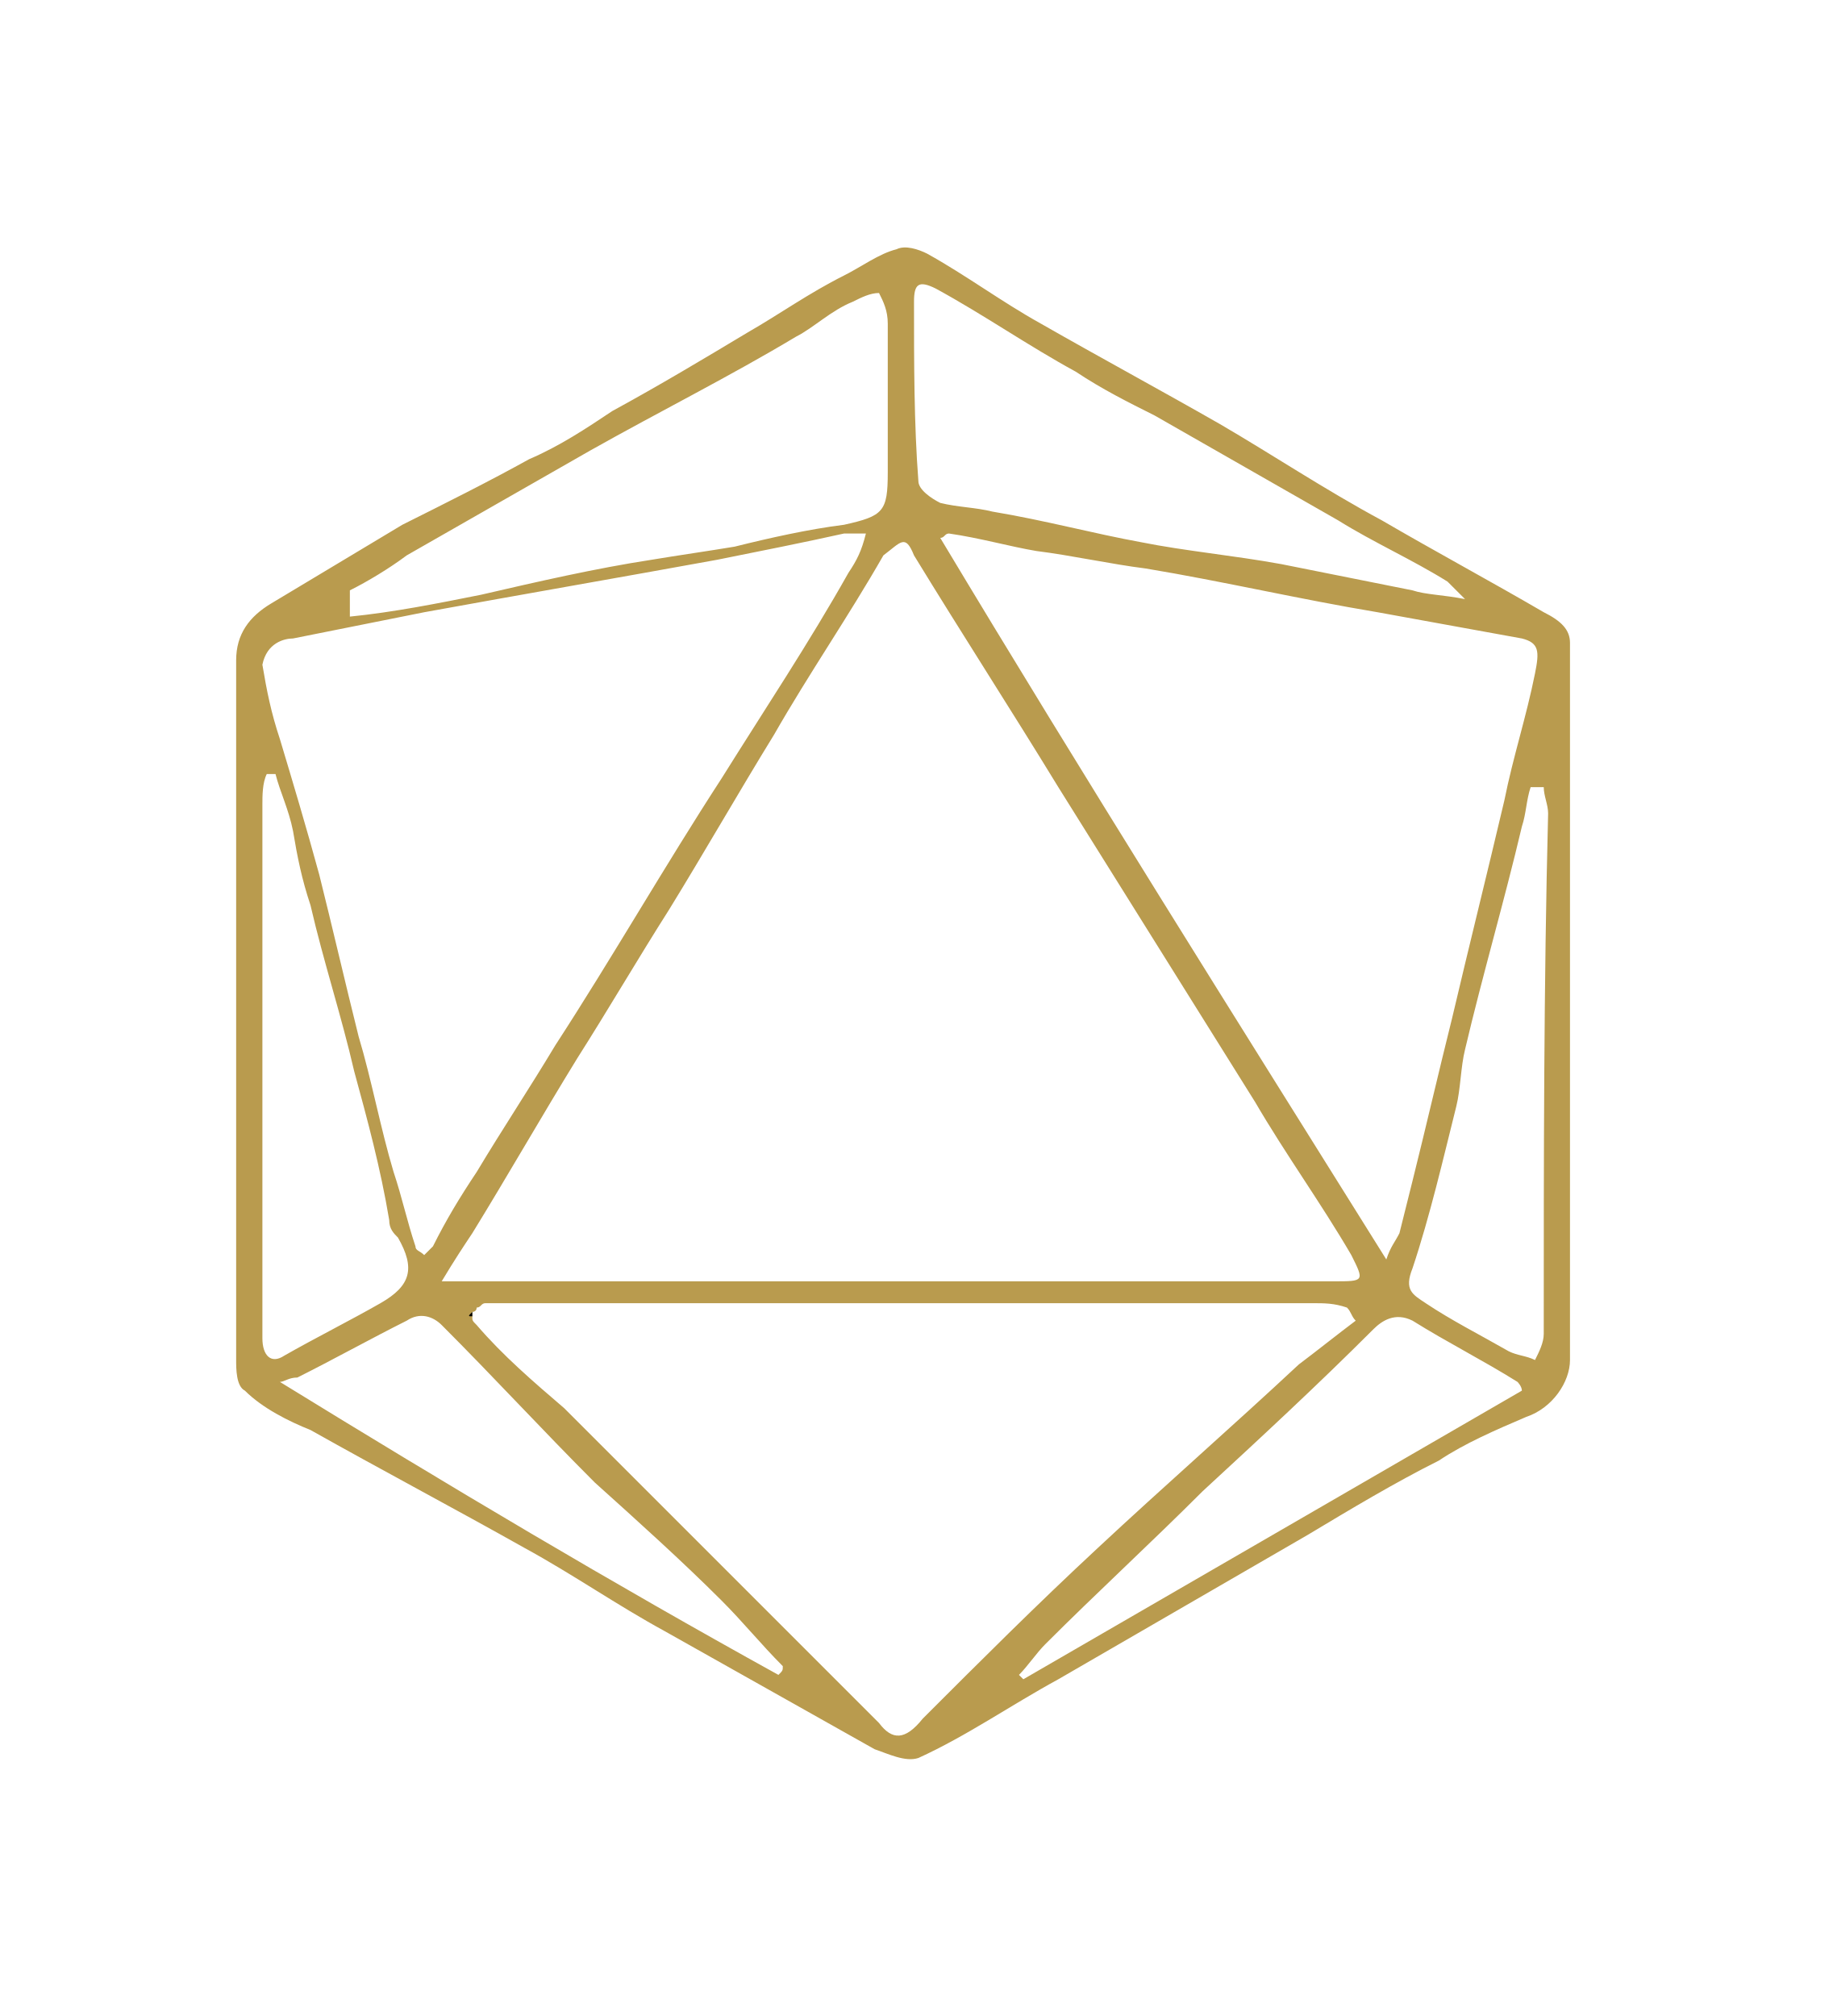
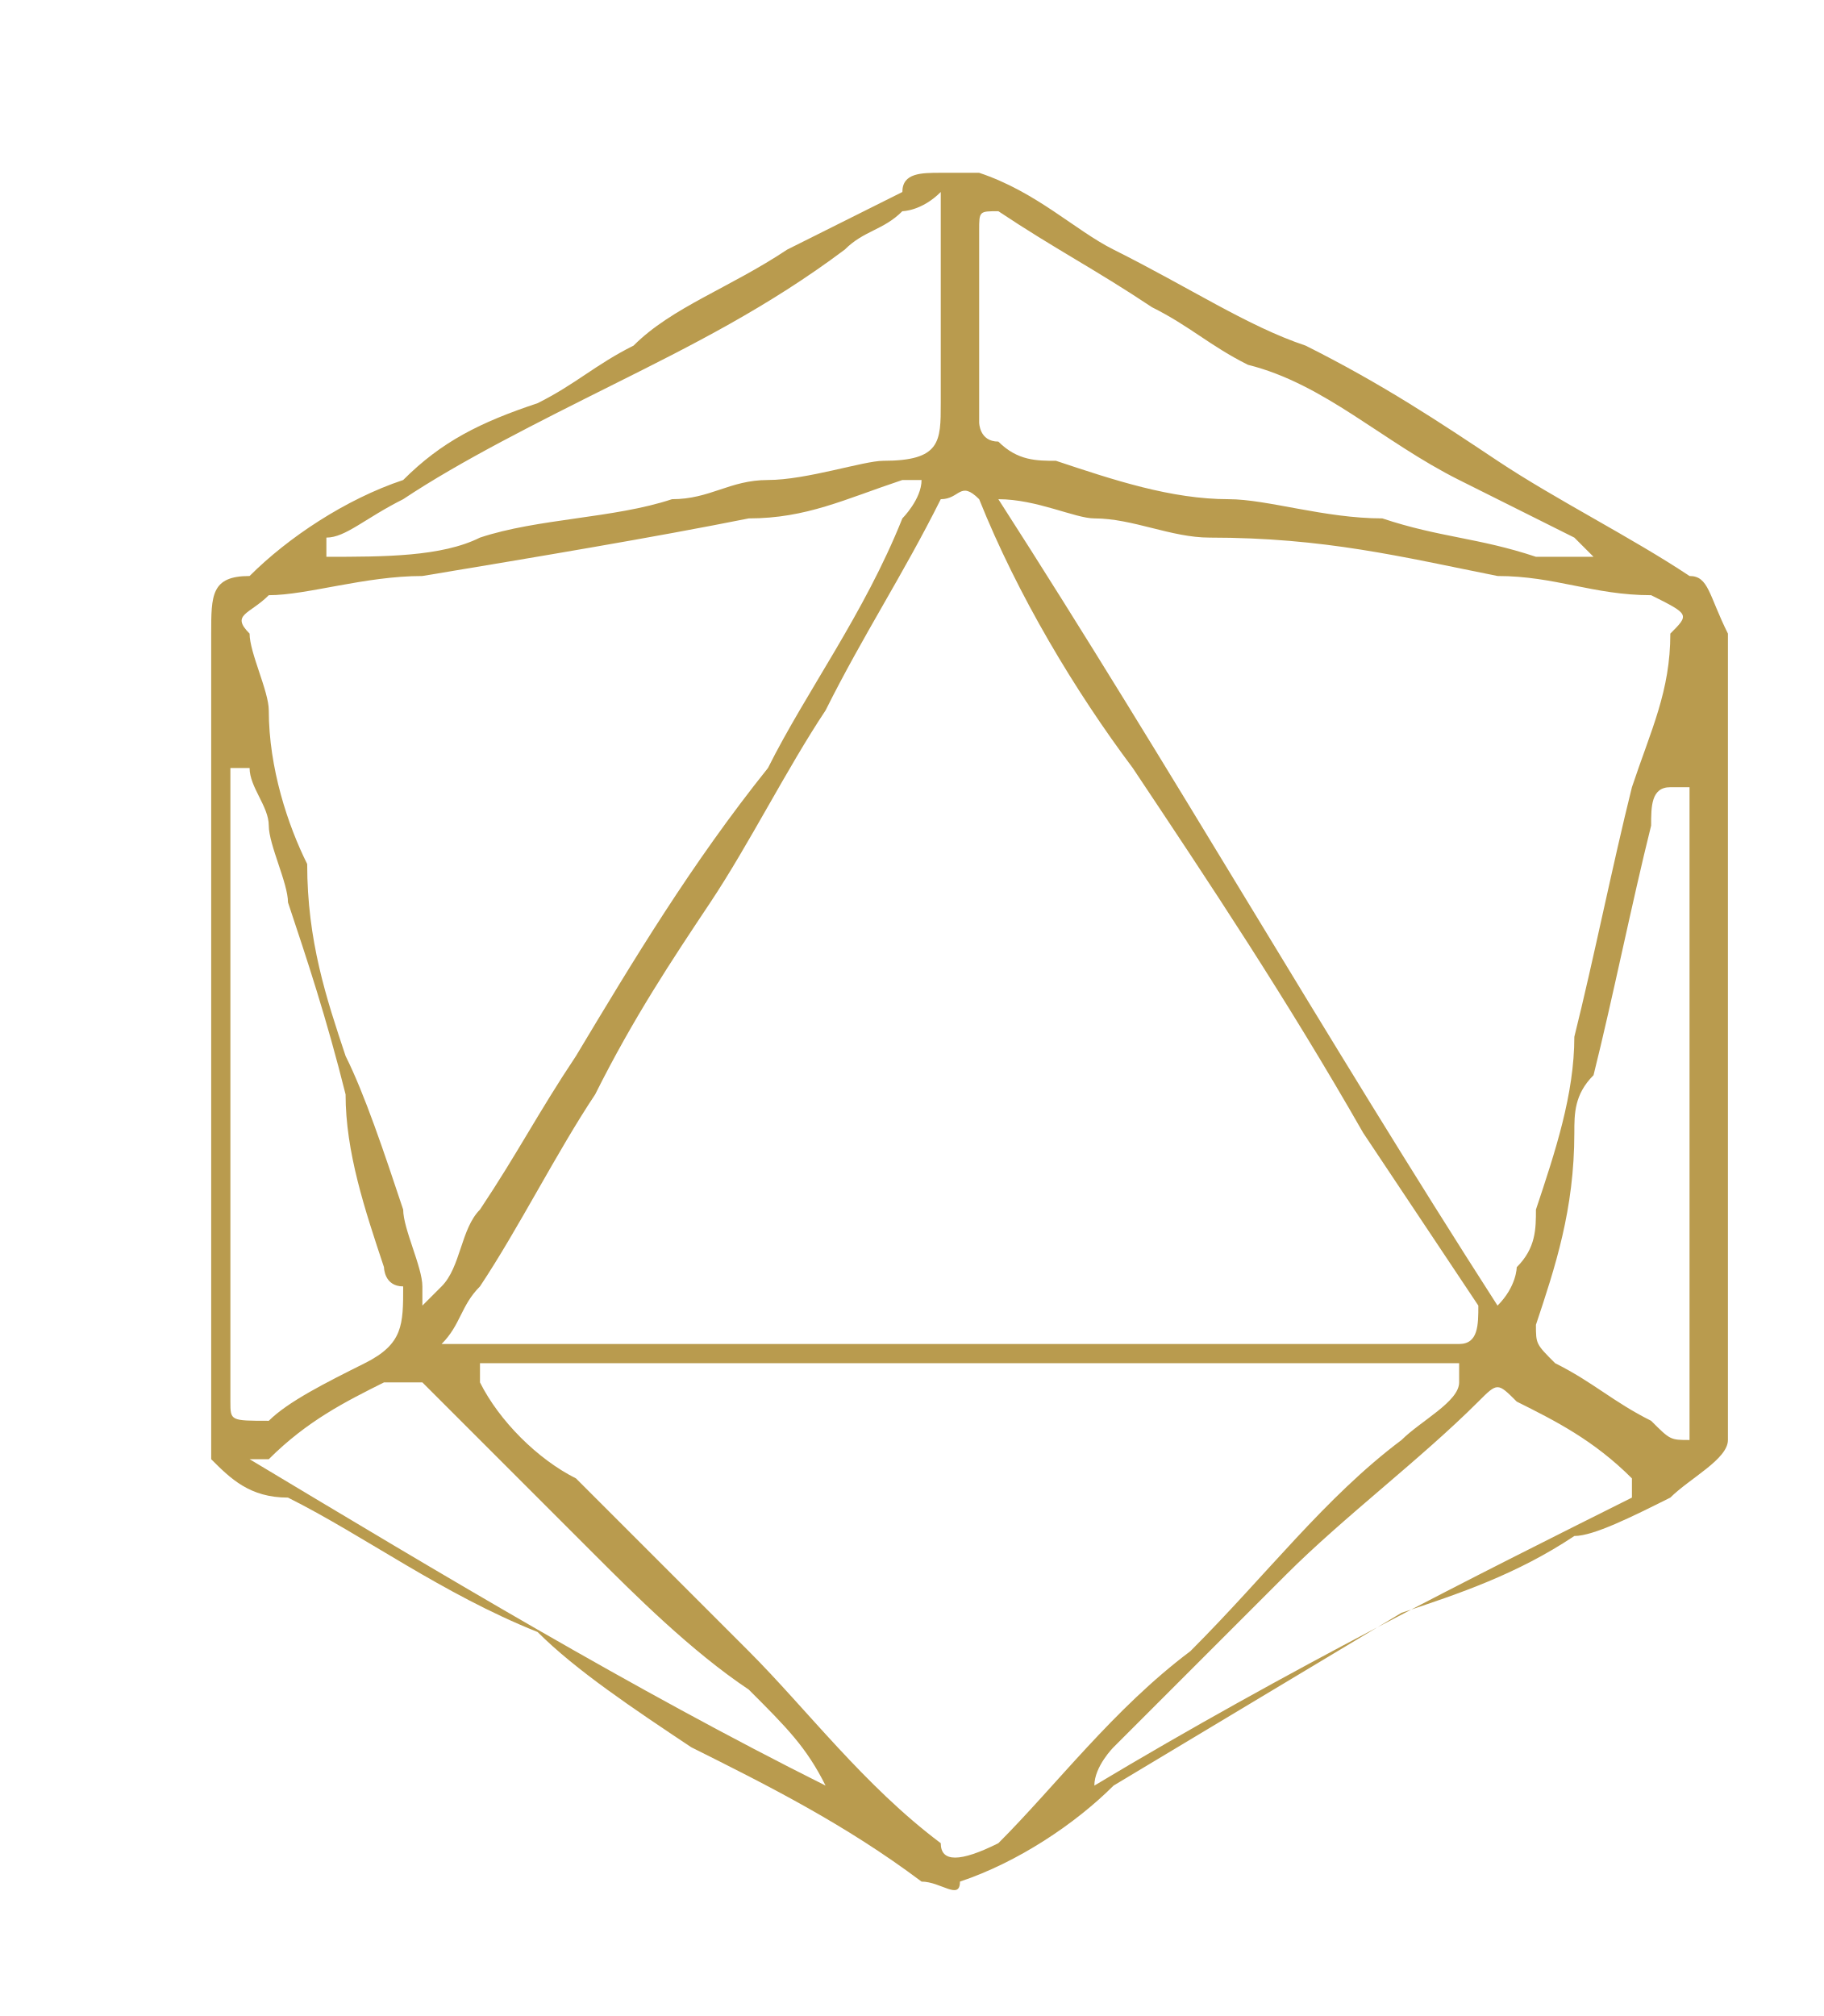
- <svg xmlns="http://www.w3.org/2000/svg" version="1.1" id="Odesza_2" x="0px" y="0px" viewBox="0 0 41.9 46.1" style="enable-background:new 0 0 41.9 46.1;" xml:space="preserve">
+ <svg xmlns="http://www.w3.org/2000/svg" version="1.1" id="Odesza_2" x="0px" y="0px" viewBox="0 0 9.5 10.5" style="enable-background:new 0 0 9.5 10.5;" xml:space="preserve">
  <style type="text/css">
	.st0{fill:#B99B4E;}
	.st1{fill:#030401;}
</style>
-   <path class="st0" d="M35.3,14c-1.2-0.7-2.5-1.4-3.7-2.1c-1.3-0.7-2.5-1.5-3.7-2.2c-1.4-0.8-2.7-1.5-4.1-2.3  c-0.9-0.5-1.7-1.1-2.6-1.6c-0.2-0.1-0.5-0.2-0.7-0.1c-0.4,0.1-0.8,0.4-1.2,0.6c-0.8,0.4-1.5,0.9-2.2,1.3c-1,0.6-2,1.2-3.1,1.8  c-0.6,0.4-1.2,0.8-1.9,1.1c-0.9,0.5-1.9,1-2.9,1.5c-1,0.6-2,1.2-3,1.8c-0.5,0.3-0.8,0.7-0.8,1.3c0,2.6,0,5.3,0,7.9  c0,2.7,0,5.4,0,8.1c0,0.2,0,0.6,0.2,0.7c0.4,0.4,1,0.7,1.5,0.9c1.6,0.9,3.3,1.8,4.9,2.7c1.1,0.6,2.1,1.3,3.2,1.9  c1.6,0.9,3.2,1.8,4.8,2.7c0.3,0.1,0.7,0.3,1,0.2c1.1-0.5,2.1-1.2,3.2-1.8c1.9-1.1,3.8-2.2,5.7-3.3c1-0.6,2-1.2,3-1.7  c0.6-0.4,1.3-0.7,2-1c0.6-0.2,1-0.8,1-1.3c0-5.5,0-10.9,0-16.4C35.9,14.4,35.7,14.2,35.3,14L35.3,14z M35.1,15.4  c-0.2,1-0.5,1.9-0.7,2.9c-0.4,1.7-0.8,3.3-1.2,5c-0.3,1.2-0.6,2.5-0.9,3.7c-0.1,0.4-0.2,0.8-0.3,1.2c-0.1,0.2-0.2,0.3-0.3,0.6  c-3.5-5.6-6.9-11-10.2-16.5c0.1,0,0.1-0.1,0.2-0.1c0.7,0.1,1.4,0.3,2,0.4c0.8,0.1,1.7,0.3,2.5,0.4c1.8,0.3,3.5,0.7,5.3,1  c1.1,0.2,2.2,0.4,3.3,0.6C35.2,14.7,35.2,14.9,35.1,15.4L35.1,15.4z M20.9,6.9c0-0.4,0.1-0.5,0.5-0.3c1.1,0.6,2.1,1.3,3.2,1.9  c0.6,0.4,1.2,0.7,1.8,1c1.4,0.8,2.8,1.6,4.2,2.4c0.8,0.5,1.7,0.9,2.5,1.4c0.1,0.1,0.2,0.2,0.4,0.4c-0.5-0.1-0.9-0.1-1.2-0.2  c-1-0.2-2-0.4-3-0.6c-1.1-0.2-2.2-0.3-3.2-0.5c-1.1-0.2-2.2-0.5-3.4-0.7c-0.4-0.1-0.8-0.1-1.2-0.2c-0.2-0.1-0.5-0.3-0.5-0.5  C20.9,9.7,20.9,8.3,20.9,6.9L20.9,6.9z M20.9,12.7c1.1,1.8,2.2,3.5,3.3,5.3c1.5,2.4,3,4.8,4.5,7.2c0.7,1.2,1.5,2.3,2.2,3.5  c0.3,0.6,0.3,0.6-0.4,0.6c-5.4,0-10.8,0-16.2,0c-1.1,0-2.2,0-3.3,0c-0.2,0-0.4,0-0.9,0c0.3-0.5,0.5-0.8,0.7-1.1  c0.8-1.3,1.6-2.7,2.4-4c0.7-1.1,1.4-2.3,2.1-3.4c0.8-1.3,1.6-2.7,2.4-4c0.8-1.4,1.7-2.7,2.5-4.1C20.6,12.4,20.7,12.2,20.9,12.7  L20.9,12.7z M9.3,12.7c1.4-0.8,2.8-1.6,4.2-2.4c1.6-0.9,3.2-1.7,4.7-2.6c0.4-0.2,0.8-0.6,1.3-0.8c0.2-0.1,0.4-0.2,0.6-0.2  c0.1,0.2,0.2,0.4,0.2,0.7c0,1.1,0,2.3,0,3.4c0,0.9-0.1,1-1,1.2c-0.8,0.1-1.7,0.3-2.5,0.5c-0.6,0.1-1.3,0.2-1.9,0.3  c-1.3,0.2-2.6,0.5-3.9,0.8c-1,0.2-2,0.4-3,0.5L8,13.5C8.4,13.3,8.9,13,9.3,12.7L9.3,12.7z M6.7,14.6c1-0.2,2-0.4,3-0.6  c2.2-0.4,4.5-0.8,6.7-1.2c1-0.2,2-0.4,2.9-0.6c0.1,0,0.2,0,0.5,0c-0.1,0.4-0.2,0.6-0.4,0.9c-0.9,1.6-1.9,3.1-2.9,4.7  c-1.3,2-2.5,4.1-3.8,6.1c-0.6,1-1.2,1.9-1.8,2.9c-0.4,0.6-0.7,1.1-1,1.7c-0.1,0.1-0.2,0.2-0.2,0.2c-0.1-0.1-0.2-0.1-0.2-0.2  c-0.2-0.6-0.3-1.1-0.5-1.7c-0.3-1-0.5-2.1-0.8-3.1c-0.3-1.2-0.6-2.5-0.9-3.7c-0.3-1.1-0.6-2.1-0.9-3.1c-0.2-0.6-0.3-1.1-0.4-1.7  C6.1,14.7,6.5,14.6,6.7,14.6z M6,30.6c0-0.1,0-0.2,0-0.3c0-4,0-7.9,0-11.9c0-0.2,0-0.5,0.1-0.7c0.1,0,0.2,0,0.2,0  c0.1,0.4,0.3,0.8,0.4,1.3c0.1,0.6,0.2,1.1,0.4,1.7c0.3,1.3,0.7,2.5,1,3.8c0.3,1.1,0.6,2.2,0.8,3.4c0,0.2,0.1,0.3,0.2,0.4  c0.4,0.7,0.3,1.1-0.4,1.5c-0.7,0.4-1.5,0.8-2.2,1.2C6.2,31.2,6,31,6,30.6L6,30.6z M17.8,38.3C14,36.2,10.3,34,6.4,31.6  c0.1,0,0.2-0.1,0.4-0.1c0.8-0.4,1.7-0.9,2.5-1.3c0.3-0.2,0.6-0.1,0.8,0.1c1.2,1.2,2.3,2.4,3.5,3.6c1,0.9,2,1.8,2.9,2.7  c0.5,0.5,0.9,1,1.4,1.5C17.9,38.2,17.9,38.2,17.8,38.3z M20.1,39.4c-1.2-1.2-2.4-2.4-3.6-3.6c-1.2-1.2-2.4-2.4-3.6-3.6  c-0.7-0.6-1.4-1.2-2-1.9c-0.1-0.1-0.1-0.1-0.1-0.2c0,0,0-0.1,0-0.1c0,0,0,0,0,0c0,0,0,0,0,0c0,0,0.1,0,0.1-0.1  c0.1,0,0.1-0.1,0.2-0.1c0.5,0,1.1,0,1.6,0c5.8,0,11.6,0,17.3,0c0.3,0,0.5,0,0.8,0.1c0.1,0.1,0.1,0.2,0.2,0.3c-0.4,0.3-0.9,0.7-1.3,1  c-1.5,1.4-3.1,2.8-4.6,4.2c-1.4,1.3-2.7,2.6-4,3.9C20.7,39.8,20.4,39.8,20.1,39.4L20.1,39.4z M23.4,38.4c0,0-0.1-0.1-0.1-0.1  c0.2-0.2,0.4-0.5,0.6-0.7c1.2-1.2,2.4-2.3,3.6-3.5c1.3-1.2,2.6-2.4,3.9-3.7c0.2-0.2,0.5-0.4,0.9-0.2c0.8,0.5,1.6,0.9,2.4,1.4  c0,0,0.1,0.1,0.1,0.2C31,34,27.2,36.2,23.4,38.4L23.4,38.4z M35.3,30.5c0,0.2-0.1,0.4-0.2,0.6c-0.2-0.1-0.4-0.1-0.6-0.2  c-0.7-0.4-1.3-0.7-1.9-1.1c-0.3-0.2-0.5-0.3-0.3-0.8c0.4-1.2,0.7-2.5,1-3.7c0.1-0.4,0.1-0.9,0.2-1.3c0.4-1.7,0.9-3.4,1.3-5.1  c0.1-0.3,0.1-0.6,0.2-0.9c0.1,0,0.2,0,0.3,0c0,0.2,0.1,0.4,0.1,0.6C35.3,22.5,35.3,26.5,35.3,30.5L35.3,30.5z" />
-   <path class="st0" d="M5.5,23.1c0-2.6,0-5.3,0-7.9C5.5,17.8,5.5,20.5,5.5,23.1c0,2.7,0,5.4,0,8.1C5.5,28.5,5.5,25.8,5.5,23.1z" />
-   <path class="st1" d="M10.8,30C10.8,30,10.9,30,10.8,30C10.9,30,10.8,30,10.8,30z" />
-   <path class="st1" d="M10.8,30C10.8,30,10.7,30.1,10.8,30c0,0.1,0,0.1,0,0.1C10.7,30.1,10.7,30.1,10.8,30  C10.7,30.1,10.7,30.1,10.8,30z" />
+   <path class="st0" d="M8.8,3C8.5,2.8,8.1,2.6,7.8,2.4c-0.3-0.2-0.6-0.4-1-0.6C6.5,1.7,6.2,1.5,5.8,1.3C5.6,1.2,5.4,1,5.1,0.9  c0,0-0.1,0-0.2,0C4.8,0.9,4.7,0.9,4.7,1C4.5,1.1,4.3,1.2,4.1,1.3C3.8,1.5,3.5,1.6,3.3,1.8C3.1,1.9,3,2,2.8,2.1  C2.5,2.2,2.3,2.3,2.1,2.5C1.8,2.6,1.5,2.8,1.3,3C1.1,3,1.1,3.1,1.1,3.3c0,0.7,0,1.4,0,2c0,0.7,0,1.4,0,2.1c0,0.1,0,0.2,0,0.2  c0.1,0.1,0.2,0.2,0.4,0.2c0.4,0.2,0.8,0.5,1.3,0.7C3,8.7,3.3,8.9,3.6,9.1C4,9.3,4.4,9.5,4.8,9.8c0.1,0,0.2,0.1,0.2,0  c0.3-0.1,0.6-0.3,0.8-0.5c0.5-0.3,1-0.6,1.5-0.9C7.6,8.3,7.9,8.2,8.2,8C8.3,8,8.5,7.9,8.7,7.8c0.1-0.1,0.3-0.2,0.3-0.3  c0-1.4,0-2.8,0-4.2C8.9,3.1,8.9,3,8.8,3L8.8,3z M8.7,3.3C8.7,3.6,8.6,3.8,8.5,4.1C8.4,4.5,8.3,5,8.2,5.4C8.2,5.7,8.1,6,8,6.3  c0,0.1,0,0.2-0.1,0.3c0,0,0,0.1-0.1,0.2C6.9,5.4,6.1,4,5.2,2.6c0,0,0,0,0,0c0.2,0,0.4,0.1,0.5,0.1c0.2,0,0.4,0.1,0.6,0.1  C6.9,2.8,7.3,2.9,7.8,3C8.1,3,8.3,3.1,8.6,3.1C8.8,3.2,8.8,3.2,8.7,3.3L8.7,3.3z M5.1,1.2c0-0.1,0-0.1,0.1-0.1  C5.5,1.3,5.7,1.4,6,1.6c0.2,0.1,0.3,0.2,0.5,0.3C6.9,2,7.2,2.3,7.6,2.5C7.8,2.6,8,2.7,8.2,2.8c0,0,0,0,0.1,0.1c-0.1,0-0.2,0-0.3,0  C7.7,2.8,7.5,2.8,7.2,2.7c-0.3,0-0.6-0.1-0.8-0.1C6.1,2.6,5.8,2.5,5.5,2.4c-0.1,0-0.2,0-0.3-0.1c-0.1,0-0.1-0.1-0.1-0.1  C5.1,1.9,5.1,1.5,5.1,1.2L5.1,1.2z M5.1,2.6C5.3,3.1,5.6,3.6,5.9,4c0.4,0.6,0.8,1.2,1.2,1.9c0.2,0.3,0.4,0.6,0.6,0.9  C7.7,6.9,7.7,7,7.6,7C6.2,7,4.8,7,3.4,7C3.1,7,2.8,7,2.5,7c-0.1,0-0.1,0-0.2,0c0.1-0.1,0.1-0.2,0.2-0.3c0.2-0.3,0.4-0.7,0.6-1  C3.3,5.3,3.5,5,3.7,4.7c0.2-0.3,0.4-0.7,0.6-1C4.5,3.3,4.7,3,4.9,2.6C5,2.6,5,2.5,5.1,2.6L5.1,2.6z M2.1,2.6C2.4,2.4,2.8,2.2,3.2,2  C3.6,1.8,4,1.6,4.4,1.3c0.1-0.1,0.2-0.1,0.3-0.2c0,0,0.1,0,0.2-0.1c0,0.1,0,0.1,0,0.2c0,0.3,0,0.6,0,0.9c0,0.2,0,0.3-0.3,0.3  C4.5,2.4,4.2,2.5,4,2.5c-0.2,0-0.3,0.1-0.5,0.1c-0.3,0.1-0.7,0.1-1,0.2C2.3,2.9,2,2.9,1.7,2.9l0-0.1C1.8,2.8,1.9,2.7,2.1,2.6  L2.1,2.6z M1.4,3.1C1.6,3.1,1.9,3,2.2,3c0.6-0.1,1.2-0.2,1.7-0.3c0.3,0,0.5-0.1,0.8-0.2c0,0,0.1,0,0.1,0c0,0.1-0.1,0.2-0.1,0.2  C4.5,3.2,4.2,3.6,4,4C3.6,4.5,3.3,5,3,5.5C2.8,5.8,2.7,6,2.5,6.3C2.4,6.4,2.4,6.6,2.3,6.7c0,0,0,0-0.1,0.1c0,0,0,0,0-0.1  c0-0.1-0.1-0.3-0.1-0.4C2,6,1.9,5.7,1.8,5.5c-0.1-0.3-0.2-0.6-0.2-1C1.5,4.3,1.4,4,1.4,3.7c0-0.1-0.1-0.3-0.1-0.4  C1.2,3.2,1.3,3.2,1.4,3.1z M1.2,7.3C1.2,7.3,1.2,7.3,1.2,7.3c0-1.1,0-2.1,0-3.1c0-0.1,0-0.1,0-0.2c0,0,0,0,0.1,0  c0,0.1,0.1,0.2,0.1,0.3c0,0.1,0.1,0.3,0.1,0.4c0.1,0.3,0.2,0.6,0.3,1C1.8,6,1.9,6.3,2,6.6c0,0,0,0.1,0.1,0.1C2.1,6.9,2.1,7,1.9,7.1  C1.7,7.2,1.5,7.3,1.4,7.4C1.2,7.4,1.2,7.4,1.2,7.3L1.2,7.3z M4.3,9.3c-1-0.5-2-1.1-3-1.7c0,0,0.1,0,0.1,0C1.6,7.4,1.8,7.3,2,7.2  c0.1,0,0.2,0,0.2,0c0.3,0.3,0.6,0.6,0.9,0.9c0.2,0.2,0.5,0.5,0.8,0.7C4.1,9,4.2,9.1,4.3,9.3C4.3,9.2,4.3,9.3,4.3,9.3z M4.9,9.6  C4.5,9.3,4.2,8.9,3.9,8.6C3.6,8.3,3.3,8,3,7.7C2.8,7.6,2.6,7.4,2.5,7.2c0,0,0,0,0-0.1c0,0,0,0,0,0c0,0,0,0,0,0c0,0,0,0,0,0  c0,0,0,0,0,0c0,0,0,0,0,0c0.1,0,0.3,0,0.4,0c1.5,0,3,0,4.5,0c0.1,0,0.1,0,0.2,0c0,0,0,0.1,0,0.1C7.6,7.3,7.4,7.4,7.3,7.5  C6.9,7.8,6.6,8.2,6.2,8.6c-0.4,0.3-0.7,0.7-1,1C5,9.7,4.9,9.7,4.9,9.6L4.9,9.6z M5.7,9.3C5.7,9.3,5.7,9.3,5.7,9.3  c0-0.1,0.1-0.2,0.1-0.2c0.3-0.3,0.6-0.6,0.9-0.9c0.3-0.3,0.7-0.6,1-0.9c0.1-0.1,0.1-0.1,0.2,0c0.2,0.1,0.4,0.2,0.6,0.4  c0,0,0,0,0,0.1C7.7,8.2,6.7,8.7,5.7,9.3L5.7,9.3z M8.8,7.3c0,0.1,0,0.1,0,0.2c-0.1,0-0.1,0-0.2-0.1C8.4,7.3,8.3,7.2,8.1,7.1  C8,7,8,7,8,6.9c0.1-0.3,0.2-0.6,0.2-1c0-0.1,0-0.2,0.1-0.3c0.1-0.4,0.2-0.9,0.3-1.3c0-0.1,0-0.2,0.1-0.2c0,0,0,0,0.1,0  c0,0,0,0.1,0,0.1C8.8,5.2,8.8,6.2,8.8,7.3L8.8,7.3z" />
+   <path class="st0" d="M1.1,5.3c0-0.7,0-1.4,0-2C1.1,4,1.1,4.7,1.1,5.3c0,0.7,0,1.4,0,2.1C1.1,6.7,1.1,6,1.1,5.3z" />
+   <path class="st1" d="M2.4,7.1C2.5,7.1,2.5,7.1,2.4,7.1C2.5,7.1,2.5,7.1,2.4,7.1z" />
+   <path class="st1" d="M2.4,7.1C2.4,7.1,2.4,7.1,2.4,7.1C2.4,7.2,2.4,7.2,2.4,7.1C2.4,7.2,2.4,7.2,2.4,7.1C2.4,7.1,2.4,7.1,2.4,7.1z" />
</svg>
